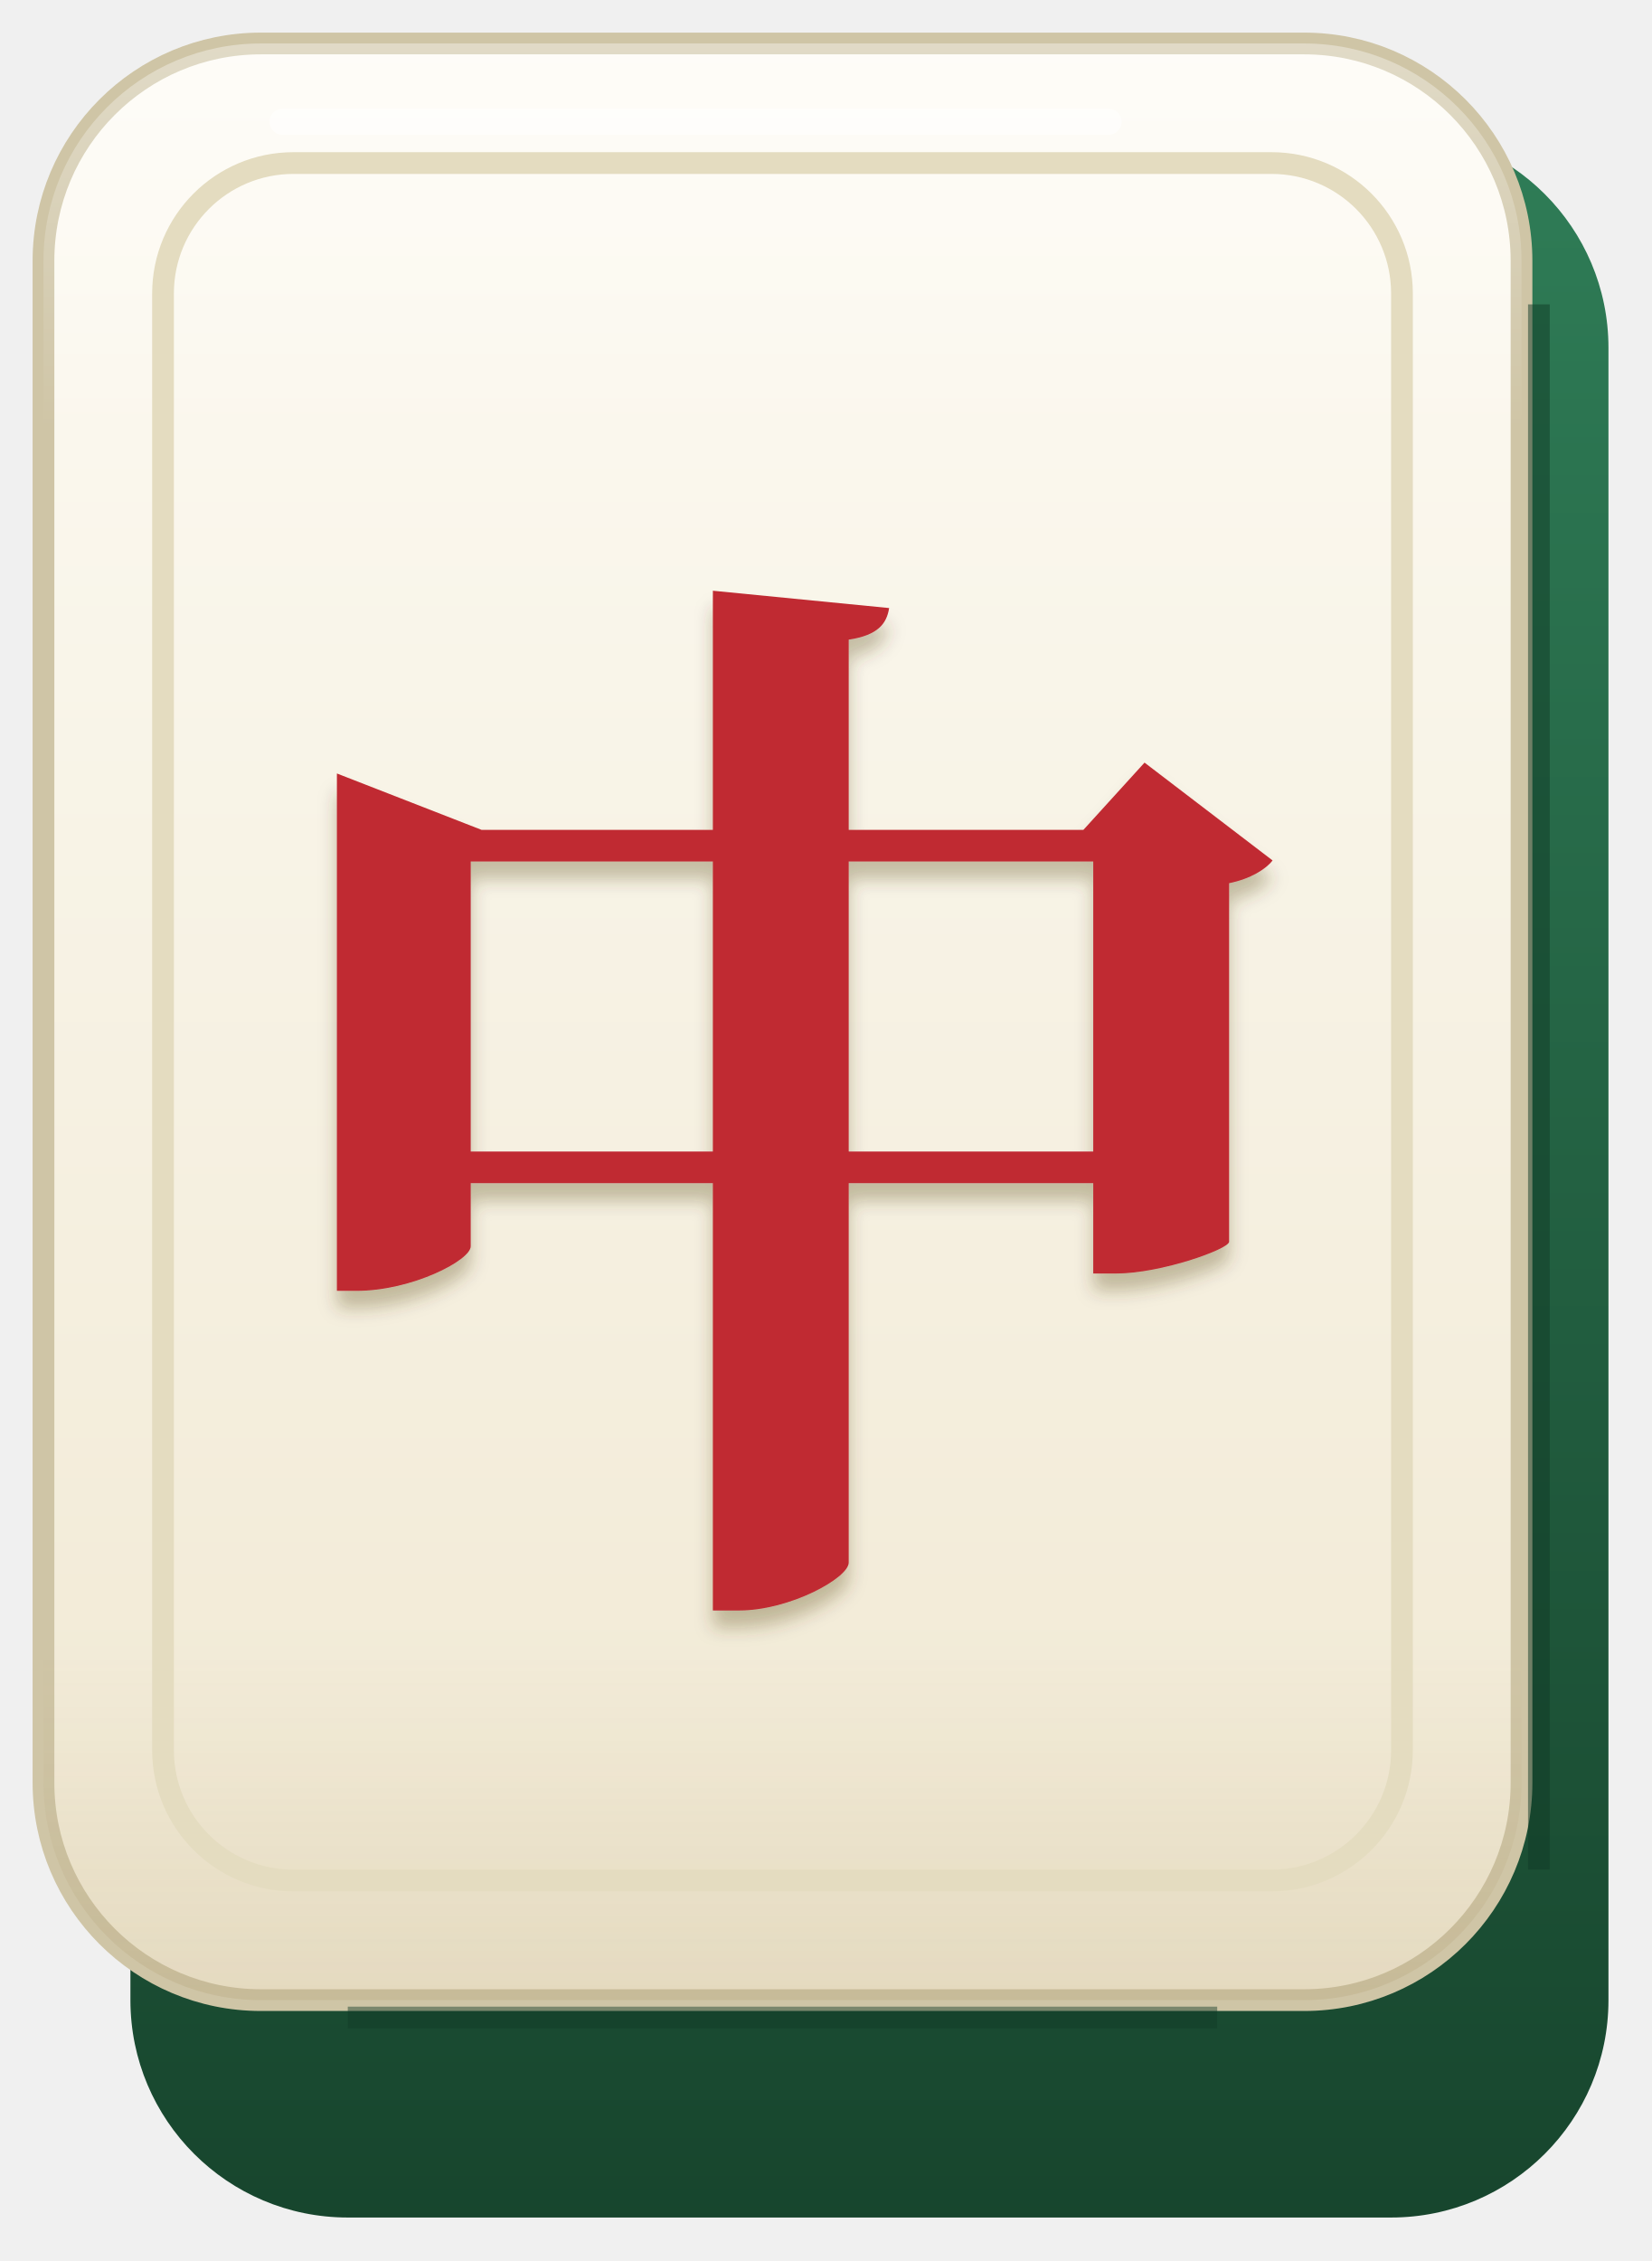
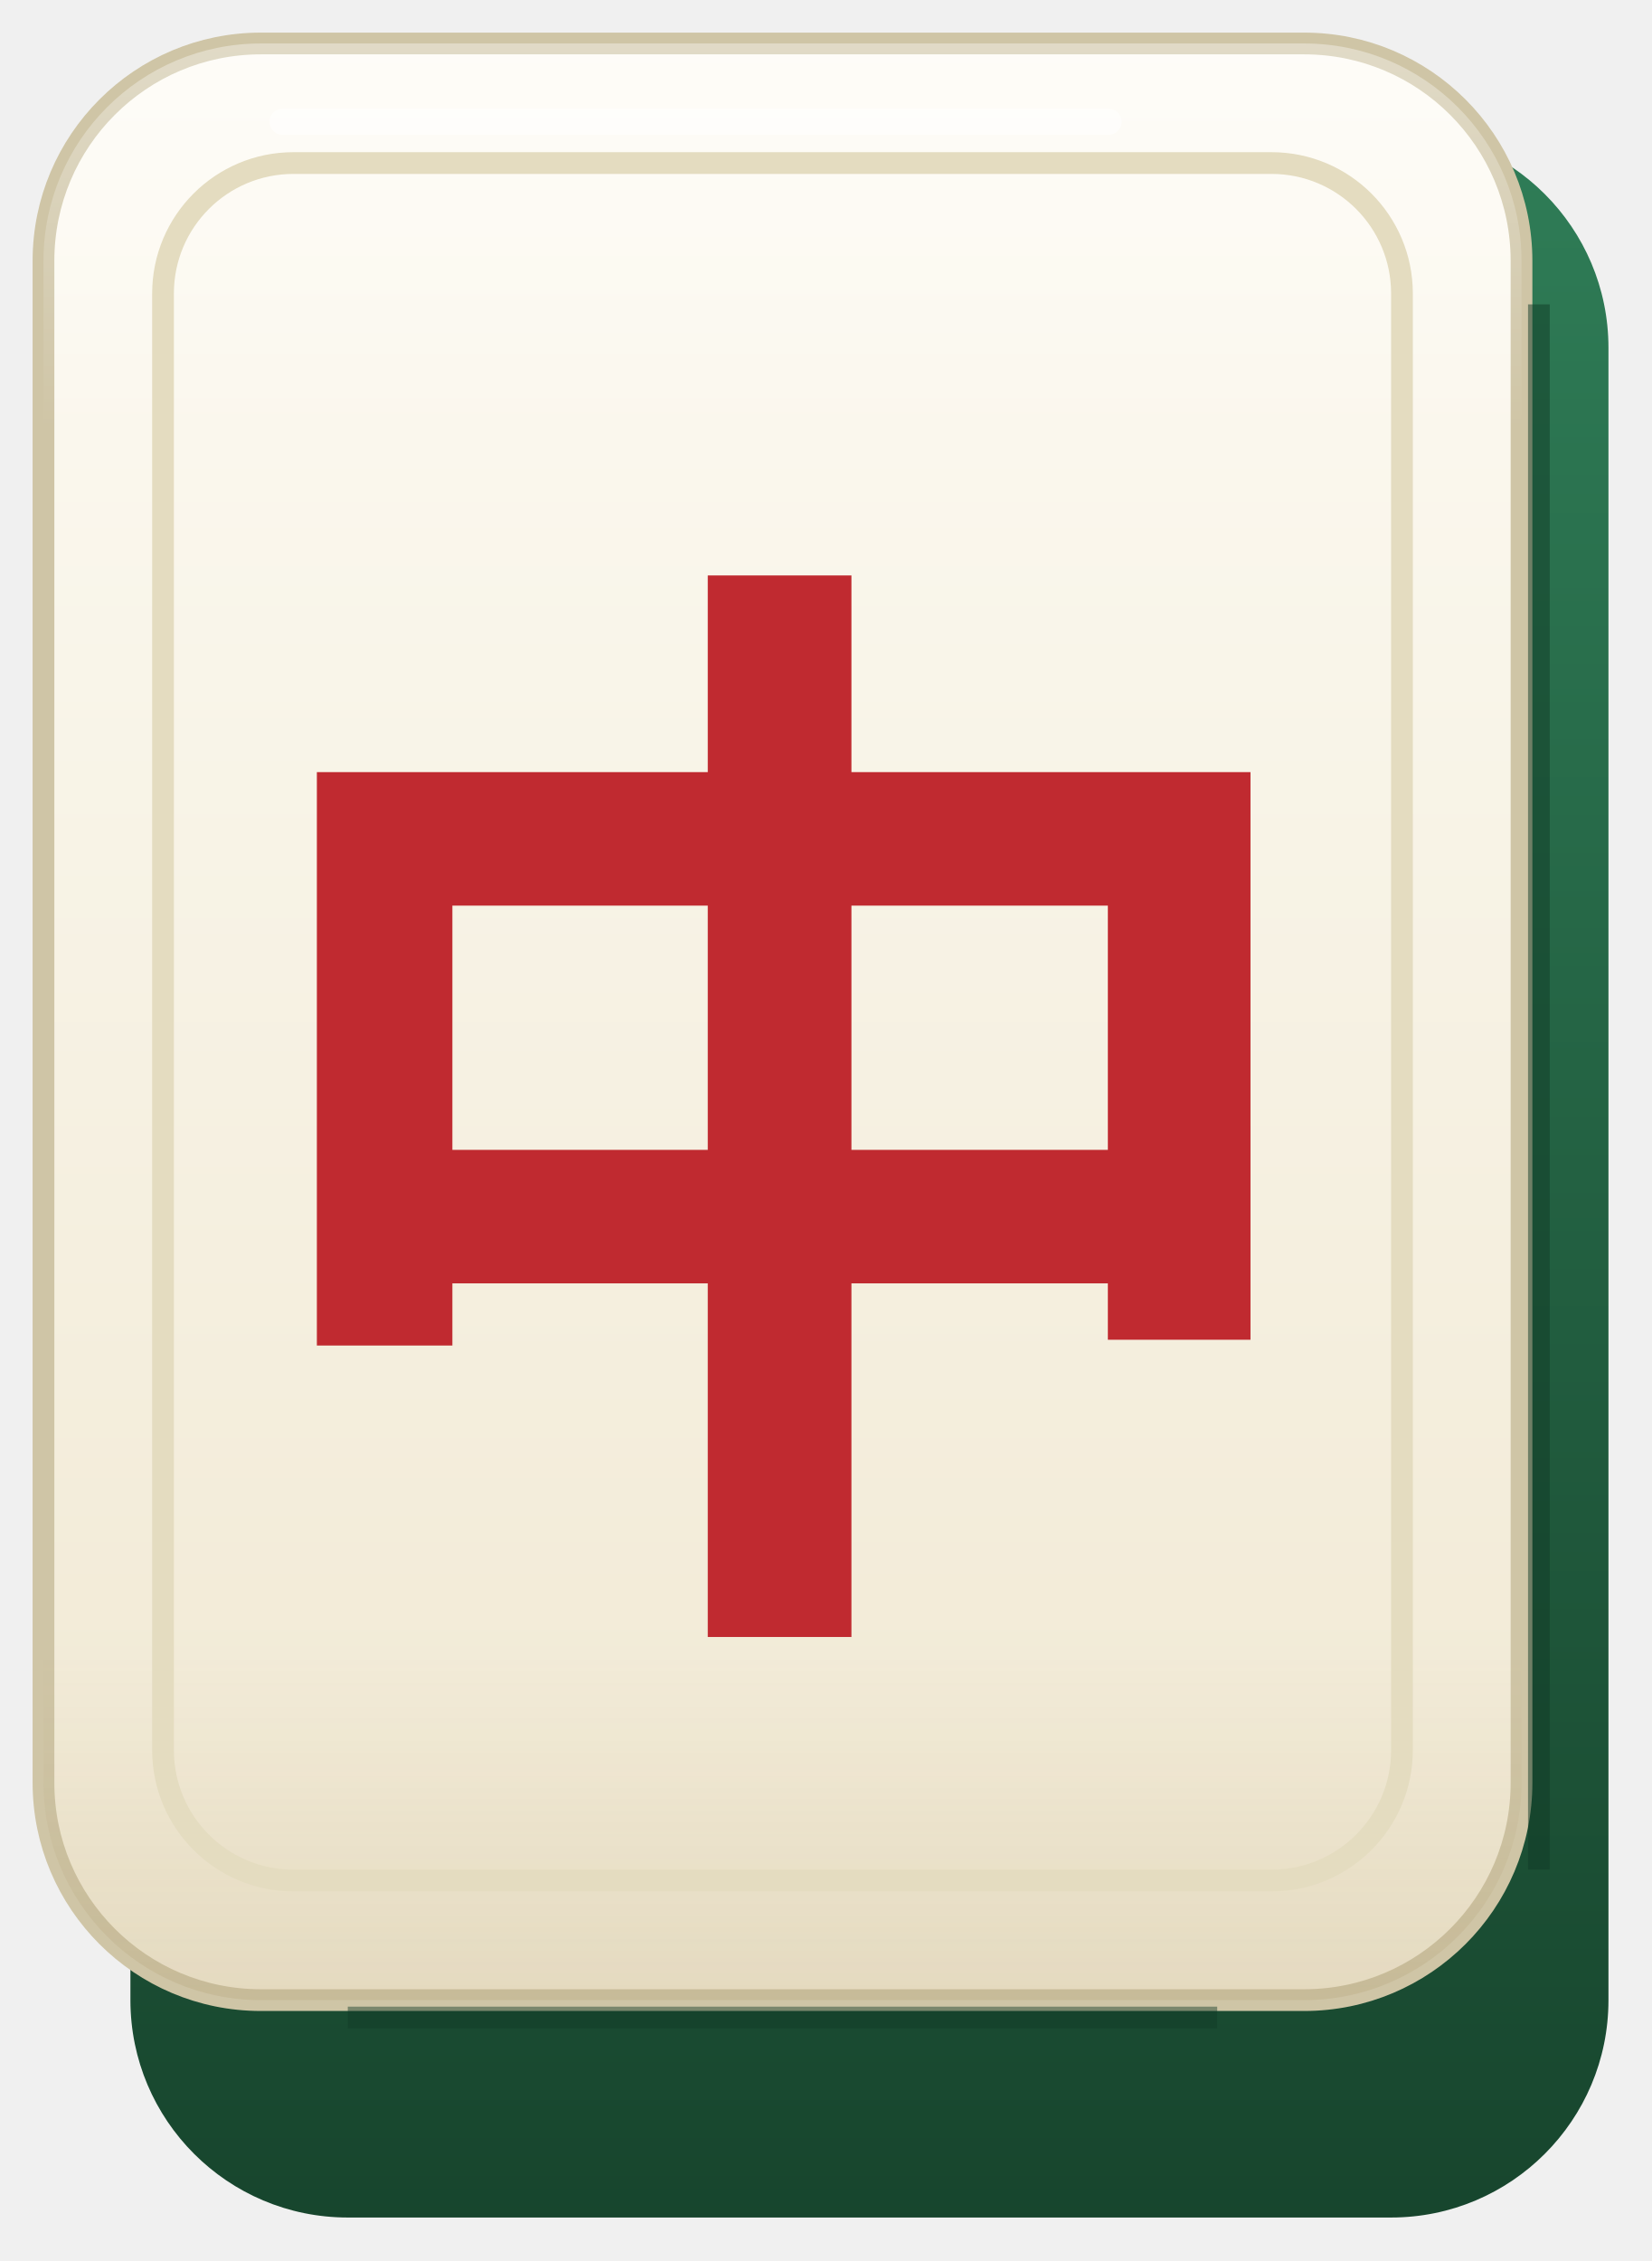
<svg xmlns="http://www.w3.org/2000/svg" viewBox="0 0 76 104">
  <defs>
    <linearGradient id="f" x1="0" y1="0" x2="0" y2="1">
      <stop offset="0" stop-color="#fdfbf4" />
      <stop offset="1" stop-color="#f0e8d2" />
    </linearGradient>
    <linearGradient id="b" x1="0" y1="0" x2="0" y2="1">
      <stop offset="0" stop-color="#2a8a5f" />
      <stop offset="1" stop-color="#1b6444" />
    </linearGradient>
    <linearGradient id="s" x1="0" y1="0" x2="0" y2="1">
      <stop offset="0" stop-color="#2f7d57" />
      <stop offset="1" stop-color="#17452d" />
    </linearGradient>
    <linearGradient id="v" x1="0" y1="0" x2="0" y2="1">
      <stop offset="0" stop-color="#ffffff" stop-opacity=".38" />
      <stop offset=".2" stop-color="#ffffff" stop-opacity="0" />
      <stop offset=".82" stop-color="#8a6c30" stop-opacity="0" />
      <stop offset="1" stop-color="#8a6c30" stop-opacity=".12" />
    </linearGradient>
-     <filter id="e" x="-8%" y="-8%" width="116%" height="116%">
-       <feDropShadow dx="0" dy=".8" stdDeviation=".4" flood-color="#4a3a10" flood-opacity=".3" />
-     </filter>
  </defs>
  <rect x="6" y="6" width="68" height="96" rx="10" fill="url(#s)" />
  <rect x="2" y="2" width="68" height="90" rx="10" fill="url(#f)" stroke="#cfc5a6" />
  <rect x="2" y="2" width="68" height="90" rx="10" fill="url(#v)" />
  <rect x="7.5" y="7.5" width="57" height="79" rx="6" fill="none" stroke="#e4dcc0" />
  <path d="M13 5.6h38" stroke="#fff" stroke-width="1.2" opacity=".55" stroke-linecap="round" />
  <path d="M70.8 14v72" stroke="#0f3a26" stroke-width="1" opacity=".5" />
  <path d="M16 92.8h40" stroke="#0f3a26" stroke-width="1" opacity=".45" />
-   <g filter="url(#e)">
-     <text x="36" y="48" font-size="50" fill="#c02a30" text-anchor="middle" dominant-baseline="central" font-family="'Kaiti SC','STKaiti','KaiTi','楷体','Noto Serif CJK SC','Songti SC',serif" font-weight="600">中</text>
+   <g>
+     <text x="36" y="48" font-size="52" fill="#c02a30" text-anchor="middle" dominant-baseline="central" font-family="'PingFang SC','Microsoft YaHei','Noto Sans CJK SC','Hiragino Sans GB',sans-serif" font-weight="700">中</text>
  </g>
</svg>
